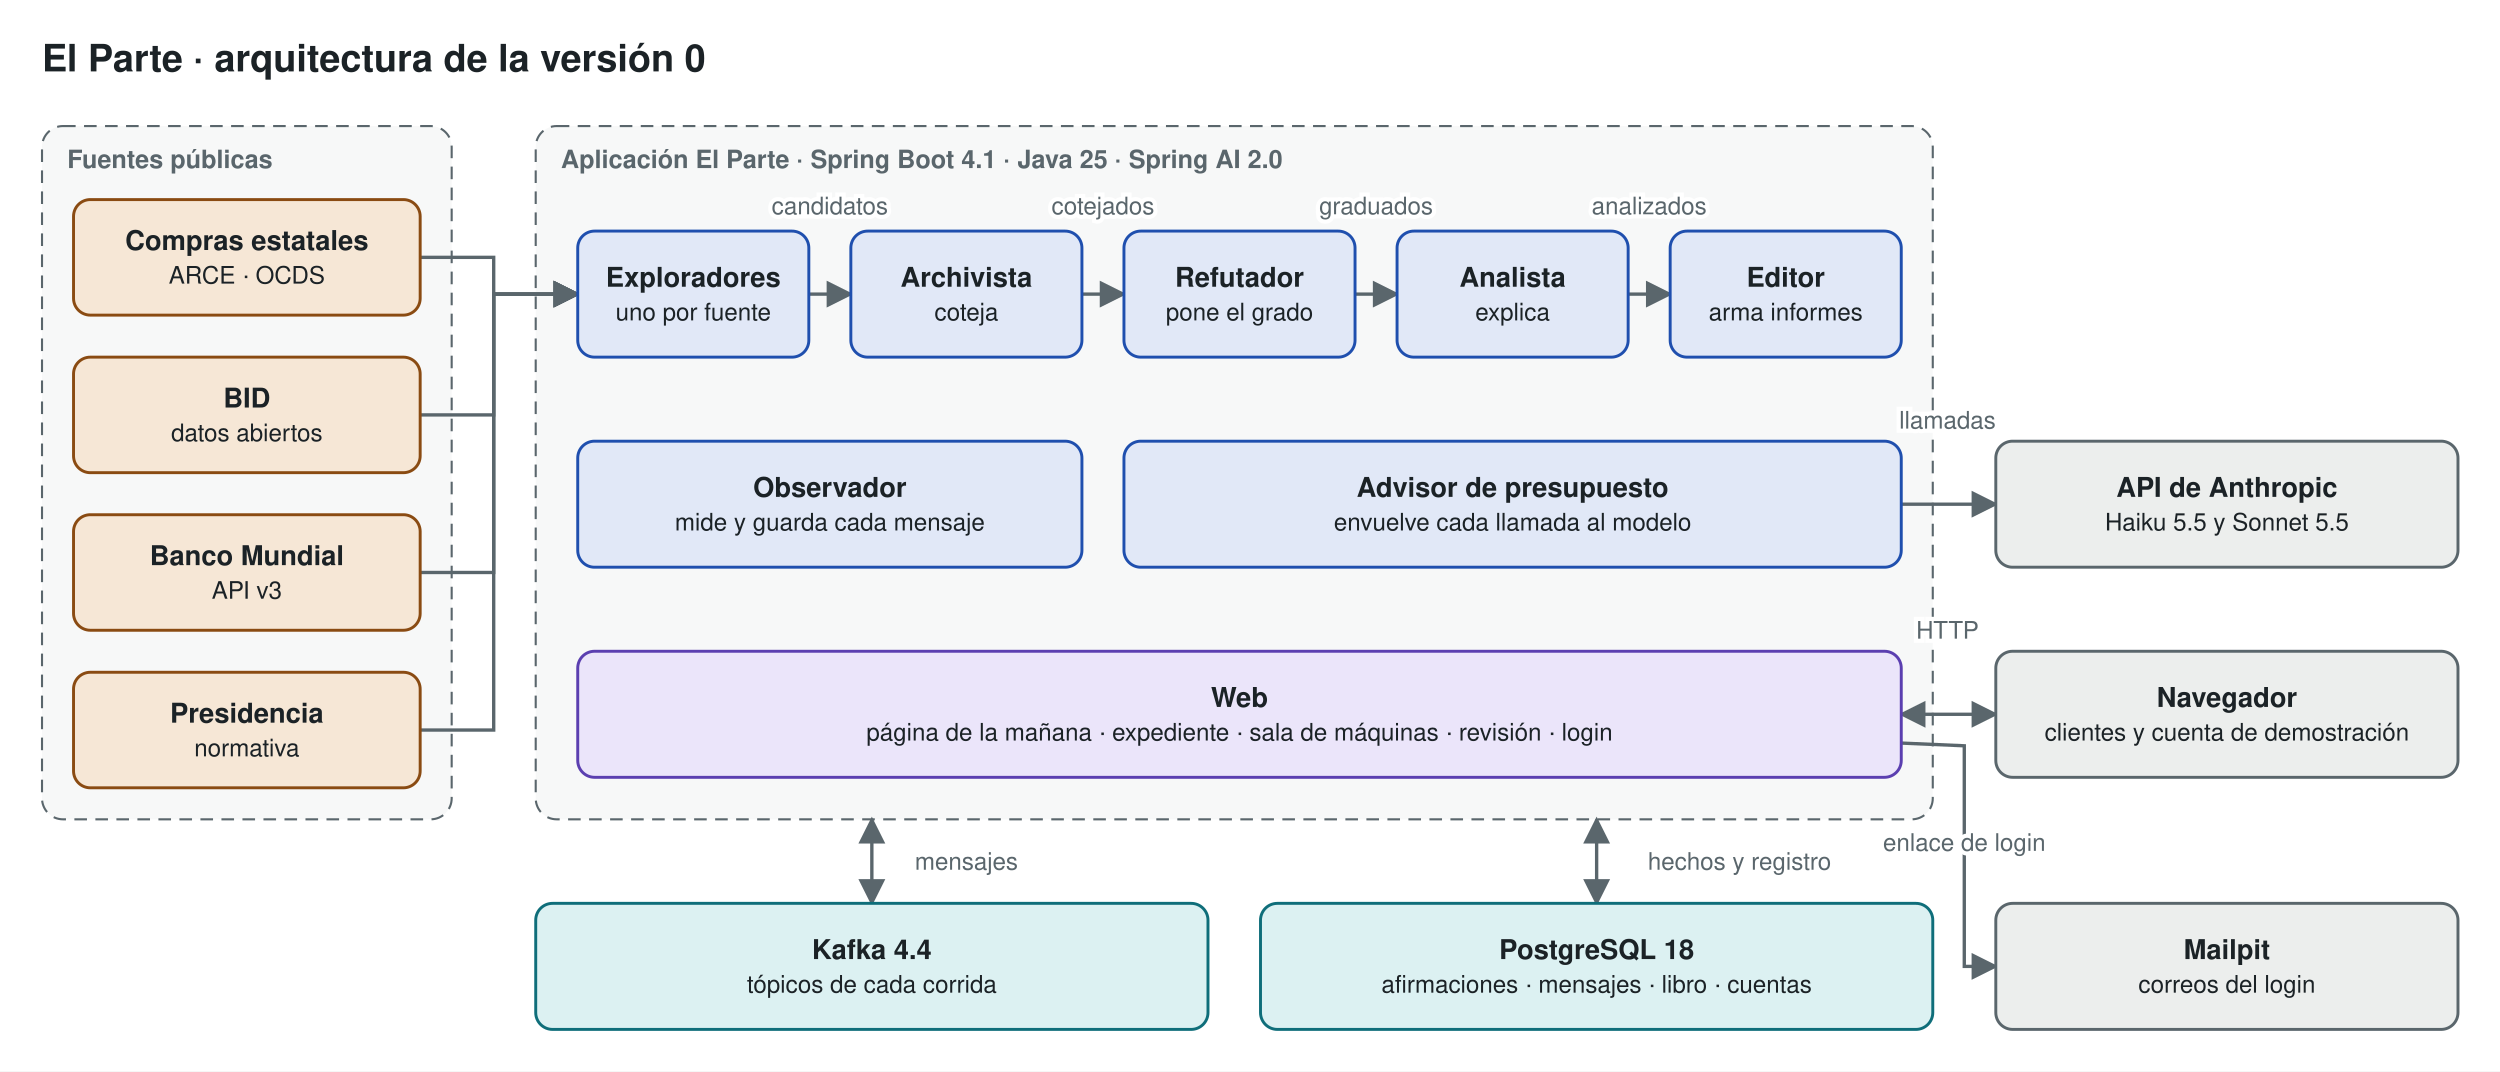
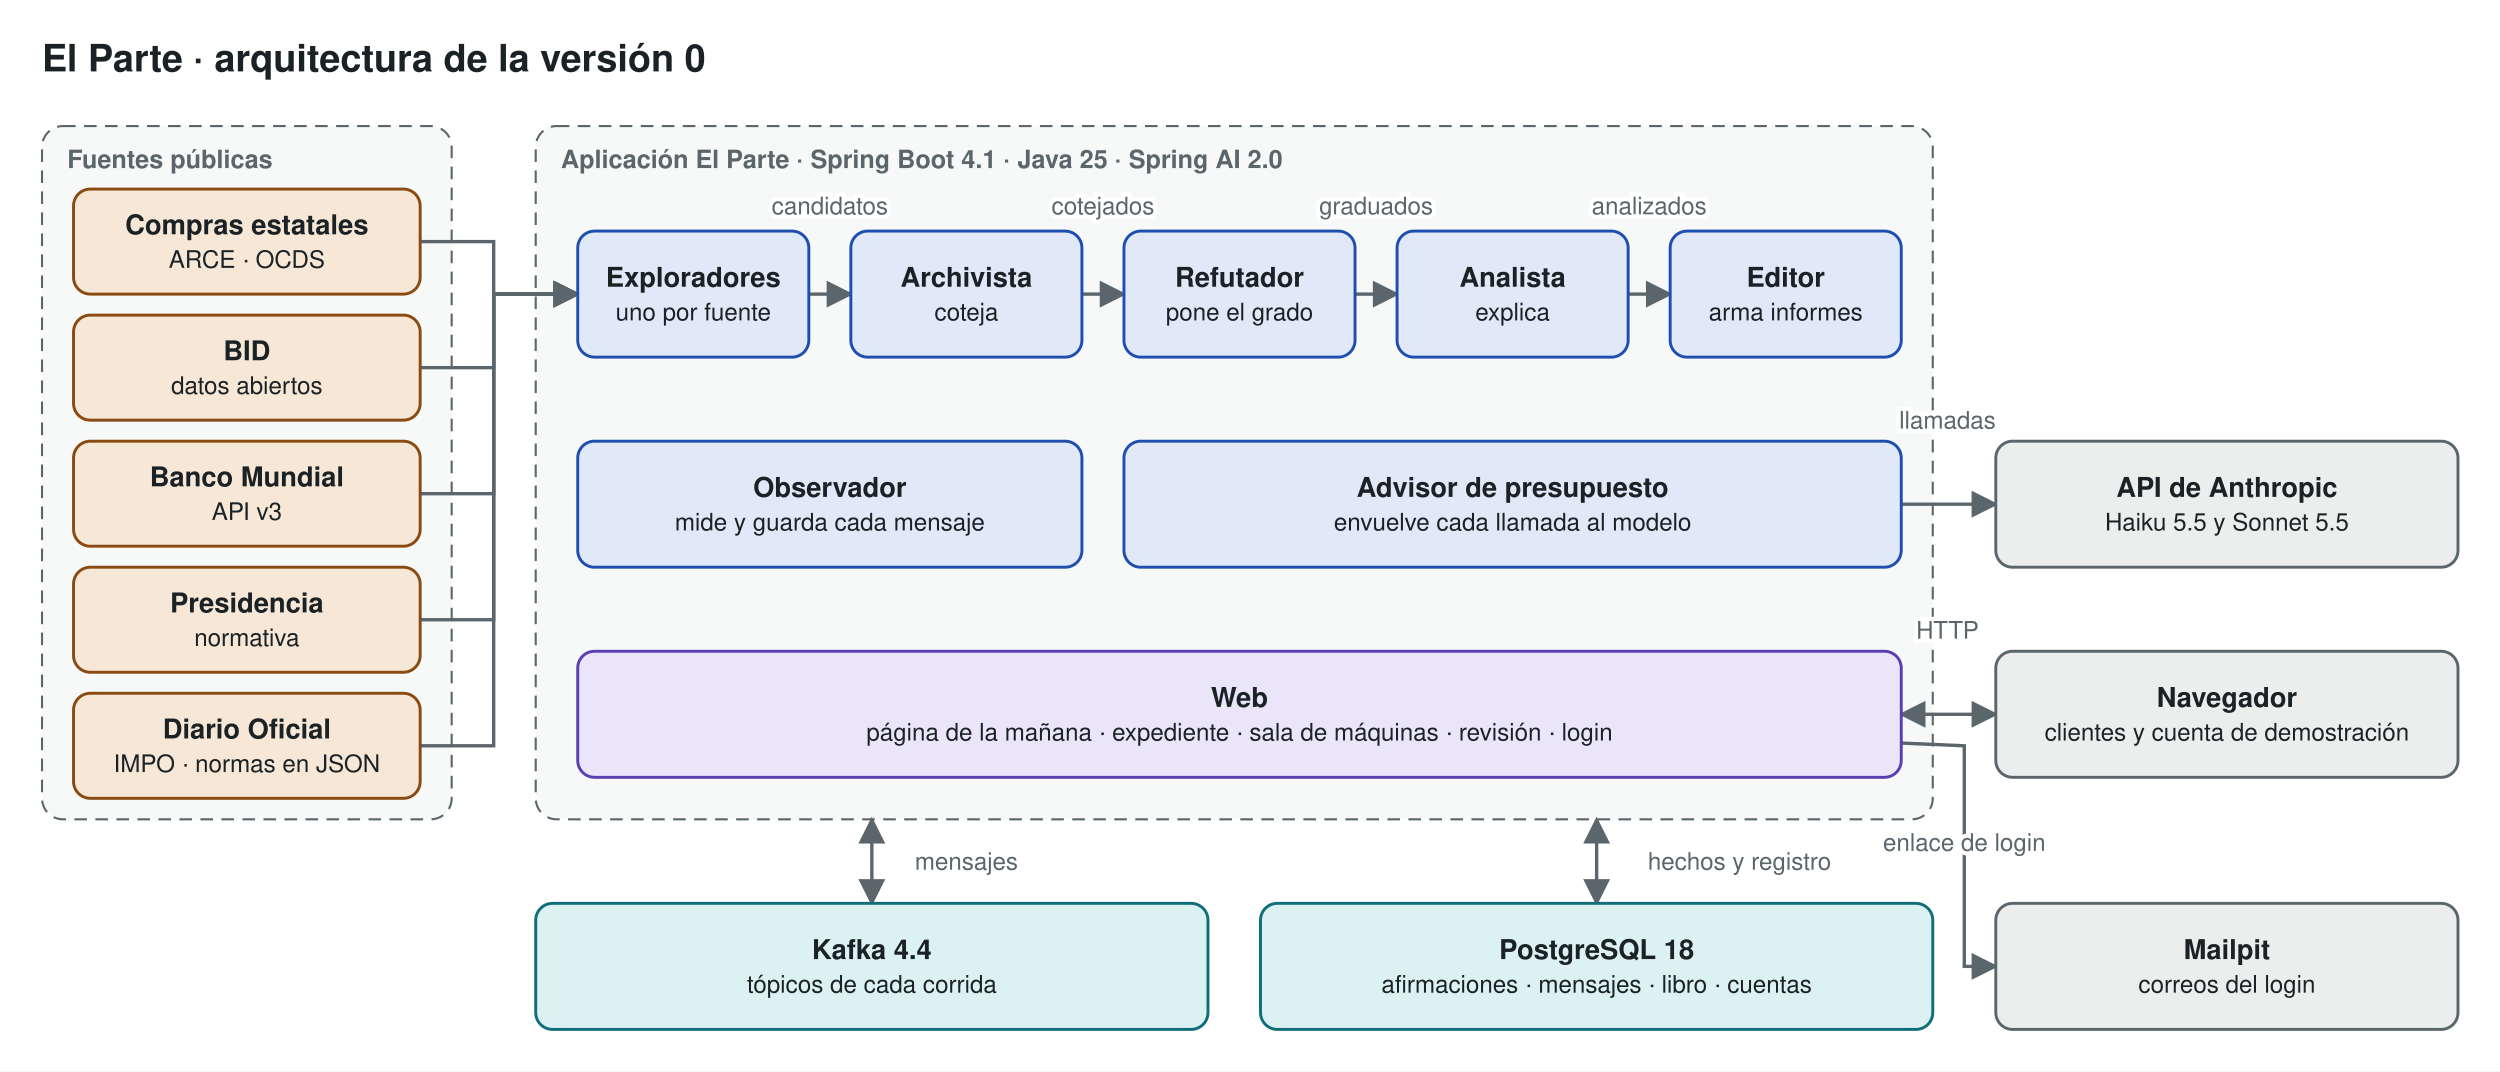
<svg xmlns="http://www.w3.org/2000/svg" width="1190" height="510" viewBox="0 0 1190 510" font-family="Segoe UI, Helvetica, Arial, sans-serif" role="img" aria-label="El Parte · arquitectura de la versión 0">
  <defs>
    <marker id="punta" viewBox="0 0 10 10" refX="9" refY="5" markerWidth="8" markerHeight="8" orient="auto-start-reverse">
      <path d="M0,0 L10,5 L0,10 z" fill="#5a666c" />
    </marker>
  </defs>
  <rect x="0" y="0" width="1190" height="510" fill="#ffffff" />
  <text x="20" y="34" font-size="18" font-weight="600" fill="#1b2226">El Parte · arquitectura de la versión 0</text>
  <rect x="20" y="60" width="195" height="330" rx="10" fill="#f7f8f8" stroke="#5a666c" stroke-dasharray="6 4" />
  <text x="32" y="80" font-size="12" font-weight="600" fill="#5a666c">Fuentes públicas</text>
  <rect x="255" y="60" width="665" height="330" rx="10" fill="#f7f8f8" stroke="#5a666c" stroke-dasharray="6 4" />
  <text x="267" y="80" font-size="12" font-weight="600" fill="#5a666c">Aplicación El Parte · Spring Boot 4.1 · Java 25 · Spring AI 2.0</text>
-   <path d="M200,122.5 L235,122.5 L235,140 L275,140" fill="none" stroke="#5a666c" stroke-width="1.6" marker-end="url(#punta)" />
-   <path d="M200,197.5 L235,197.5 L235,140 L275,140" fill="none" stroke="#5a666c" stroke-width="1.6" marker-end="url(#punta)" />
-   <path d="M200,272.5 L235,272.5 L235,140 L275,140" fill="none" stroke="#5a666c" stroke-width="1.6" marker-end="url(#punta)" />
-   <path d="M200,347.5 L235,347.5 L235,140 L275,140" fill="none" stroke="#5a666c" stroke-width="1.6" marker-end="url(#punta)" />
+   <path d="M200,115 L235,115 L235,140 L275,140" fill="none" stroke="#5a666c" stroke-width="1.6" marker-end="url(#punta)" />
+   <path d="M200,175 L235,175 L235,140 L275,140" fill="none" stroke="#5a666c" stroke-width="1.6" marker-end="url(#punta)" />
+   <path d="M200,235 L235,235 L235,140 L275,140" fill="none" stroke="#5a666c" stroke-width="1.6" marker-end="url(#punta)" />
+   <path d="M200,295 L235,295 L235,140 L275,140" fill="none" stroke="#5a666c" stroke-width="1.6" marker-end="url(#punta)" />
+   <path d="M200,355 L235,355 L235,140 L275,140" fill="none" stroke="#5a666c" stroke-width="1.6" marker-end="url(#punta)" />
  <path d="M385,140 L405,140" fill="none" stroke="#5a666c" stroke-width="1.6" marker-end="url(#punta)" />
  <path d="M515,140 L535,140" fill="none" stroke="#5a666c" stroke-width="1.6" marker-end="url(#punta)" />
  <path d="M645,140 L665,140" fill="none" stroke="#5a666c" stroke-width="1.6" marker-end="url(#punta)" />
  <path d="M775,140 L795,140" fill="none" stroke="#5a666c" stroke-width="1.6" marker-end="url(#punta)" />
  <path d="M905,240 L950,240" fill="none" stroke="#5a666c" stroke-width="1.6" marker-end="url(#punta)" />
  <path d="M905,340 L950,340" fill="none" stroke="#5a666c" stroke-width="1.6" marker-start="url(#punta)" marker-end="url(#punta)" />
  <path d="M905,353.7 L935,355 L935,460 L950,460" fill="none" stroke="#5a666c" stroke-width="1.6" marker-end="url(#punta)" />
  <path d="M415,390 L415,430" fill="none" stroke="#5a666c" stroke-width="1.6" marker-start="url(#punta)" marker-end="url(#punta)" />
  <path d="M760,390 L760,430" fill="none" stroke="#5a666c" stroke-width="1.6" marker-start="url(#punta)" marker-end="url(#punta)" />
-   <rect x="35" y="95" width="165" height="55" rx="8" fill="#f6e7d6" stroke="#8a4b12" stroke-width="1.4" />
-   <text x="117.5" y="119" font-size="13" font-weight="600" text-anchor="middle" fill="#1b2226">Compras estatales</text>
-   <text x="117.5" y="135" font-size="11.5" text-anchor="middle" fill="#1b2226">ARCE · OCDS</text>
-   <rect x="35" y="170" width="165" height="55" rx="8" fill="#f6e7d6" stroke="#8a4b12" stroke-width="1.4" />
-   <text x="117.5" y="194" font-size="13" font-weight="600" text-anchor="middle" fill="#1b2226">BID</text>
-   <text x="117.5" y="210" font-size="11.5" text-anchor="middle" fill="#1b2226">datos abiertos</text>
-   <rect x="35" y="245" width="165" height="55" rx="8" fill="#f6e7d6" stroke="#8a4b12" stroke-width="1.4" />
-   <text x="117.5" y="269" font-size="13" font-weight="600" text-anchor="middle" fill="#1b2226">Banco Mundial</text>
-   <text x="117.5" y="285" font-size="11.5" text-anchor="middle" fill="#1b2226">API v3</text>
-   <rect x="35" y="320" width="165" height="55" rx="8" fill="#f6e7d6" stroke="#8a4b12" stroke-width="1.4" />
-   <text x="117.5" y="344" font-size="13" font-weight="600" text-anchor="middle" fill="#1b2226">Presidencia</text>
-   <text x="117.5" y="360" font-size="11.5" text-anchor="middle" fill="#1b2226">normativa</text>
+   <rect x="35" y="90" width="165" height="50" rx="8" fill="#f6e7d6" stroke="#8a4b12" stroke-width="1.4" />
+   <text x="117.5" y="111.5" font-size="13" font-weight="600" text-anchor="middle" fill="#1b2226">Compras estatales</text>
+   <text x="117.5" y="127.5" font-size="11.5" text-anchor="middle" fill="#1b2226">ARCE · OCDS</text>
+   <rect x="35" y="150" width="165" height="50" rx="8" fill="#f6e7d6" stroke="#8a4b12" stroke-width="1.4" />
+   <text x="117.5" y="171.5" font-size="13" font-weight="600" text-anchor="middle" fill="#1b2226">BID</text>
+   <text x="117.5" y="187.5" font-size="11.5" text-anchor="middle" fill="#1b2226">datos abiertos</text>
+   <rect x="35" y="210" width="165" height="50" rx="8" fill="#f6e7d6" stroke="#8a4b12" stroke-width="1.4" />
+   <text x="117.5" y="231.5" font-size="13" font-weight="600" text-anchor="middle" fill="#1b2226">Banco Mundial</text>
+   <text x="117.5" y="247.5" font-size="11.5" text-anchor="middle" fill="#1b2226">API v3</text>
+   <rect x="35" y="270" width="165" height="50" rx="8" fill="#f6e7d6" stroke="#8a4b12" stroke-width="1.4" />
+   <text x="117.5" y="291.5" font-size="13" font-weight="600" text-anchor="middle" fill="#1b2226">Presidencia</text>
+   <text x="117.5" y="307.5" font-size="11.5" text-anchor="middle" fill="#1b2226">normativa</text>
+   <rect x="35" y="330" width="165" height="50" rx="8" fill="#f6e7d6" stroke="#8a4b12" stroke-width="1.4" />
+   <text x="117.5" y="351.5" font-size="13" font-weight="600" text-anchor="middle" fill="#1b2226">Diario Oficial</text>
+   <text x="117.5" y="367.5" font-size="11.5" text-anchor="middle" fill="#1b2226">IMPO · normas en JSON</text>
  <rect x="275" y="110" width="110" height="60" rx="8" fill="#e1e8f7" stroke="#1f4fae" stroke-width="1.4" />
  <text x="330" y="136.5" font-size="13" font-weight="600" text-anchor="middle" fill="#1b2226">Exploradores</text>
  <text x="330" y="152.5" font-size="11.5" text-anchor="middle" fill="#1b2226">uno por fuente</text>
  <rect x="405" y="110" width="110" height="60" rx="8" fill="#e1e8f7" stroke="#1f4fae" stroke-width="1.4" />
  <text x="460" y="136.5" font-size="13" font-weight="600" text-anchor="middle" fill="#1b2226">Archivista</text>
  <text x="460" y="152.5" font-size="11.5" text-anchor="middle" fill="#1b2226">coteja</text>
  <rect x="535" y="110" width="110" height="60" rx="8" fill="#e1e8f7" stroke="#1f4fae" stroke-width="1.4" />
  <text x="590" y="136.5" font-size="13" font-weight="600" text-anchor="middle" fill="#1b2226">Refutador</text>
  <text x="590" y="152.5" font-size="11.5" text-anchor="middle" fill="#1b2226">pone el grado</text>
  <rect x="665" y="110" width="110" height="60" rx="8" fill="#e1e8f7" stroke="#1f4fae" stroke-width="1.4" />
  <text x="720" y="136.5" font-size="13" font-weight="600" text-anchor="middle" fill="#1b2226">Analista</text>
  <text x="720" y="152.5" font-size="11.5" text-anchor="middle" fill="#1b2226">explica</text>
  <rect x="795" y="110" width="110" height="60" rx="8" fill="#e1e8f7" stroke="#1f4fae" stroke-width="1.4" />
  <text x="850" y="136.5" font-size="13" font-weight="600" text-anchor="middle" fill="#1b2226">Editor</text>
  <text x="850" y="152.5" font-size="11.5" text-anchor="middle" fill="#1b2226">arma informes</text>
  <rect x="275" y="210" width="240" height="60" rx="8" fill="#e1e8f7" stroke="#1f4fae" stroke-width="1.4" />
  <text x="395" y="236.5" font-size="13" font-weight="600" text-anchor="middle" fill="#1b2226">Observador</text>
  <text x="395" y="252.5" font-size="11.5" text-anchor="middle" fill="#1b2226">mide y guarda cada mensaje</text>
  <rect x="535" y="210" width="370" height="60" rx="8" fill="#e1e8f7" stroke="#1f4fae" stroke-width="1.4" />
  <text x="720" y="236.5" font-size="13" font-weight="600" text-anchor="middle" fill="#1b2226">Advisor de presupuesto</text>
  <text x="720" y="252.5" font-size="11.5" text-anchor="middle" fill="#1b2226">envuelve cada llamada al modelo</text>
  <rect x="275" y="310" width="630" height="60" rx="8" fill="#ebe5fa" stroke="#5b3fb0" stroke-width="1.4" />
  <text x="590" y="336.5" font-size="13" font-weight="600" text-anchor="middle" fill="#1b2226">Web</text>
  <text x="590" y="352.5" font-size="11.5" text-anchor="middle" fill="#1b2226">página de la mañana · expediente · sala de máquinas · revisión · login</text>
  <rect x="255" y="430" width="320" height="60" rx="8" fill="#dcf1f2" stroke="#0f6e7a" stroke-width="1.4" />
  <text x="415" y="456.5" font-size="13" font-weight="600" text-anchor="middle" fill="#1b2226">Kafka 4.4</text>
  <text x="415" y="472.5" font-size="11.5" text-anchor="middle" fill="#1b2226">tópicos de cada corrida</text>
  <rect x="600" y="430" width="320" height="60" rx="8" fill="#dcf1f2" stroke="#0f6e7a" stroke-width="1.4" />
  <text x="760" y="456.5" font-size="13" font-weight="600" text-anchor="middle" fill="#1b2226">PostgreSQL 18</text>
  <text x="760" y="472.5" font-size="11.5" text-anchor="middle" fill="#1b2226">afirmaciones · mensajes · libro · cuentas</text>
  <rect x="950" y="210" width="220" height="60" rx="8" fill="#eceeed" stroke="#5a666c" stroke-width="1.4" />
  <text x="1060" y="236.5" font-size="13" font-weight="600" text-anchor="middle" fill="#1b2226">API de Anthropic</text>
  <text x="1060" y="252.5" font-size="11.5" text-anchor="middle" fill="#1b2226">Haiku 5.5 y Sonnet 5.5</text>
  <rect x="950" y="310" width="220" height="60" rx="8" fill="#eceeed" stroke="#5a666c" stroke-width="1.4" />
  <text x="1060" y="336.5" font-size="13" font-weight="600" text-anchor="middle" fill="#1b2226">Navegador</text>
  <text x="1060" y="352.5" font-size="11.5" text-anchor="middle" fill="#1b2226">clientes y cuenta de demostración</text>
  <rect x="950" y="430" width="220" height="60" rx="8" fill="#eceeed" stroke="#5a666c" stroke-width="1.4" />
  <text x="1060" y="456.5" font-size="13" font-weight="600" text-anchor="middle" fill="#1b2226">Mailpit</text>
  <text x="1060" y="472.5" font-size="11.5" text-anchor="middle" fill="#1b2226">correos del login</text>
  <text x="395" y="102" font-size="11.5" text-anchor="middle" fill="#5a666c" stroke="#ffffff" stroke-width="4" paint-order="stroke">candidatos</text>
  <text x="525" y="102" font-size="11.5" text-anchor="middle" fill="#5a666c" stroke="#ffffff" stroke-width="4" paint-order="stroke">cotejados</text>
  <text x="655" y="102" font-size="11.5" text-anchor="middle" fill="#5a666c" stroke="#ffffff" stroke-width="4" paint-order="stroke">graduados</text>
  <text x="785" y="102" font-size="11.5" text-anchor="middle" fill="#5a666c" stroke="#ffffff" stroke-width="4" paint-order="stroke">analizados</text>
  <text x="927" y="204" font-size="11.5" text-anchor="middle" fill="#5a666c" stroke="#ffffff" stroke-width="4" paint-order="stroke">llamadas</text>
  <text x="927" y="304" font-size="11.5" text-anchor="middle" fill="#5a666c" stroke="#ffffff" stroke-width="4" paint-order="stroke">HTTP</text>
  <text x="935" y="405" font-size="11.5" text-anchor="middle" fill="#5a666c" stroke="#ffffff" stroke-width="4" paint-order="stroke">enlace de login</text>
  <text x="460" y="414" font-size="11.5" text-anchor="middle" fill="#5a666c" stroke="#ffffff" stroke-width="4" paint-order="stroke">mensajes</text>
  <text x="828" y="414" font-size="11.5" text-anchor="middle" fill="#5a666c" stroke="#ffffff" stroke-width="4" paint-order="stroke">hechos y registro</text>
</svg>
